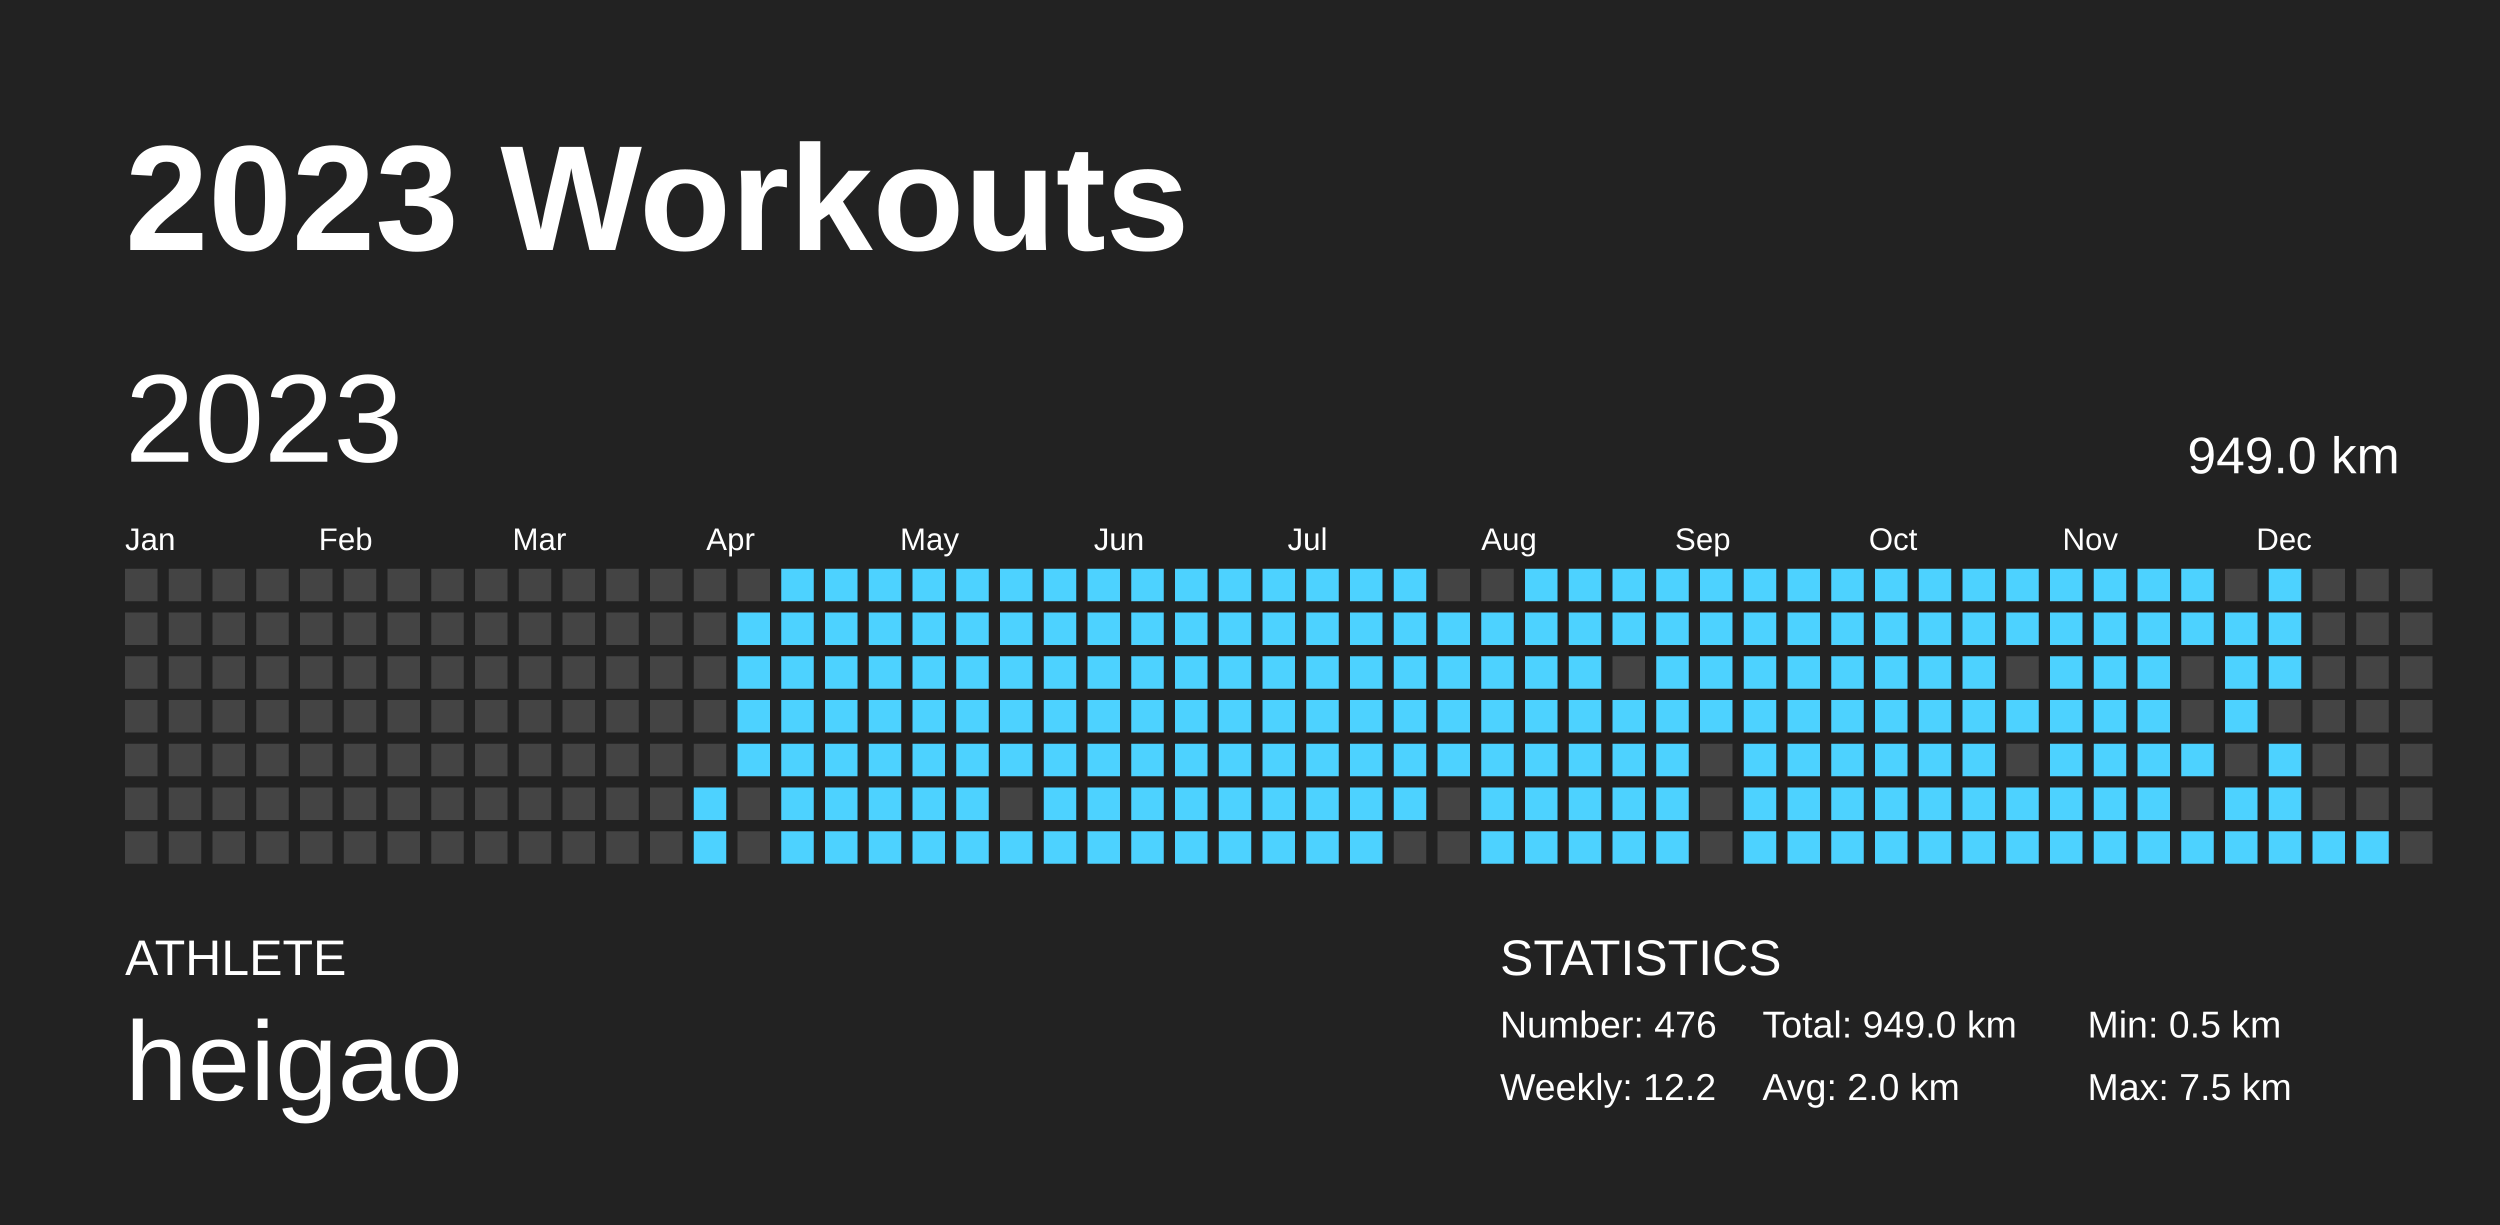
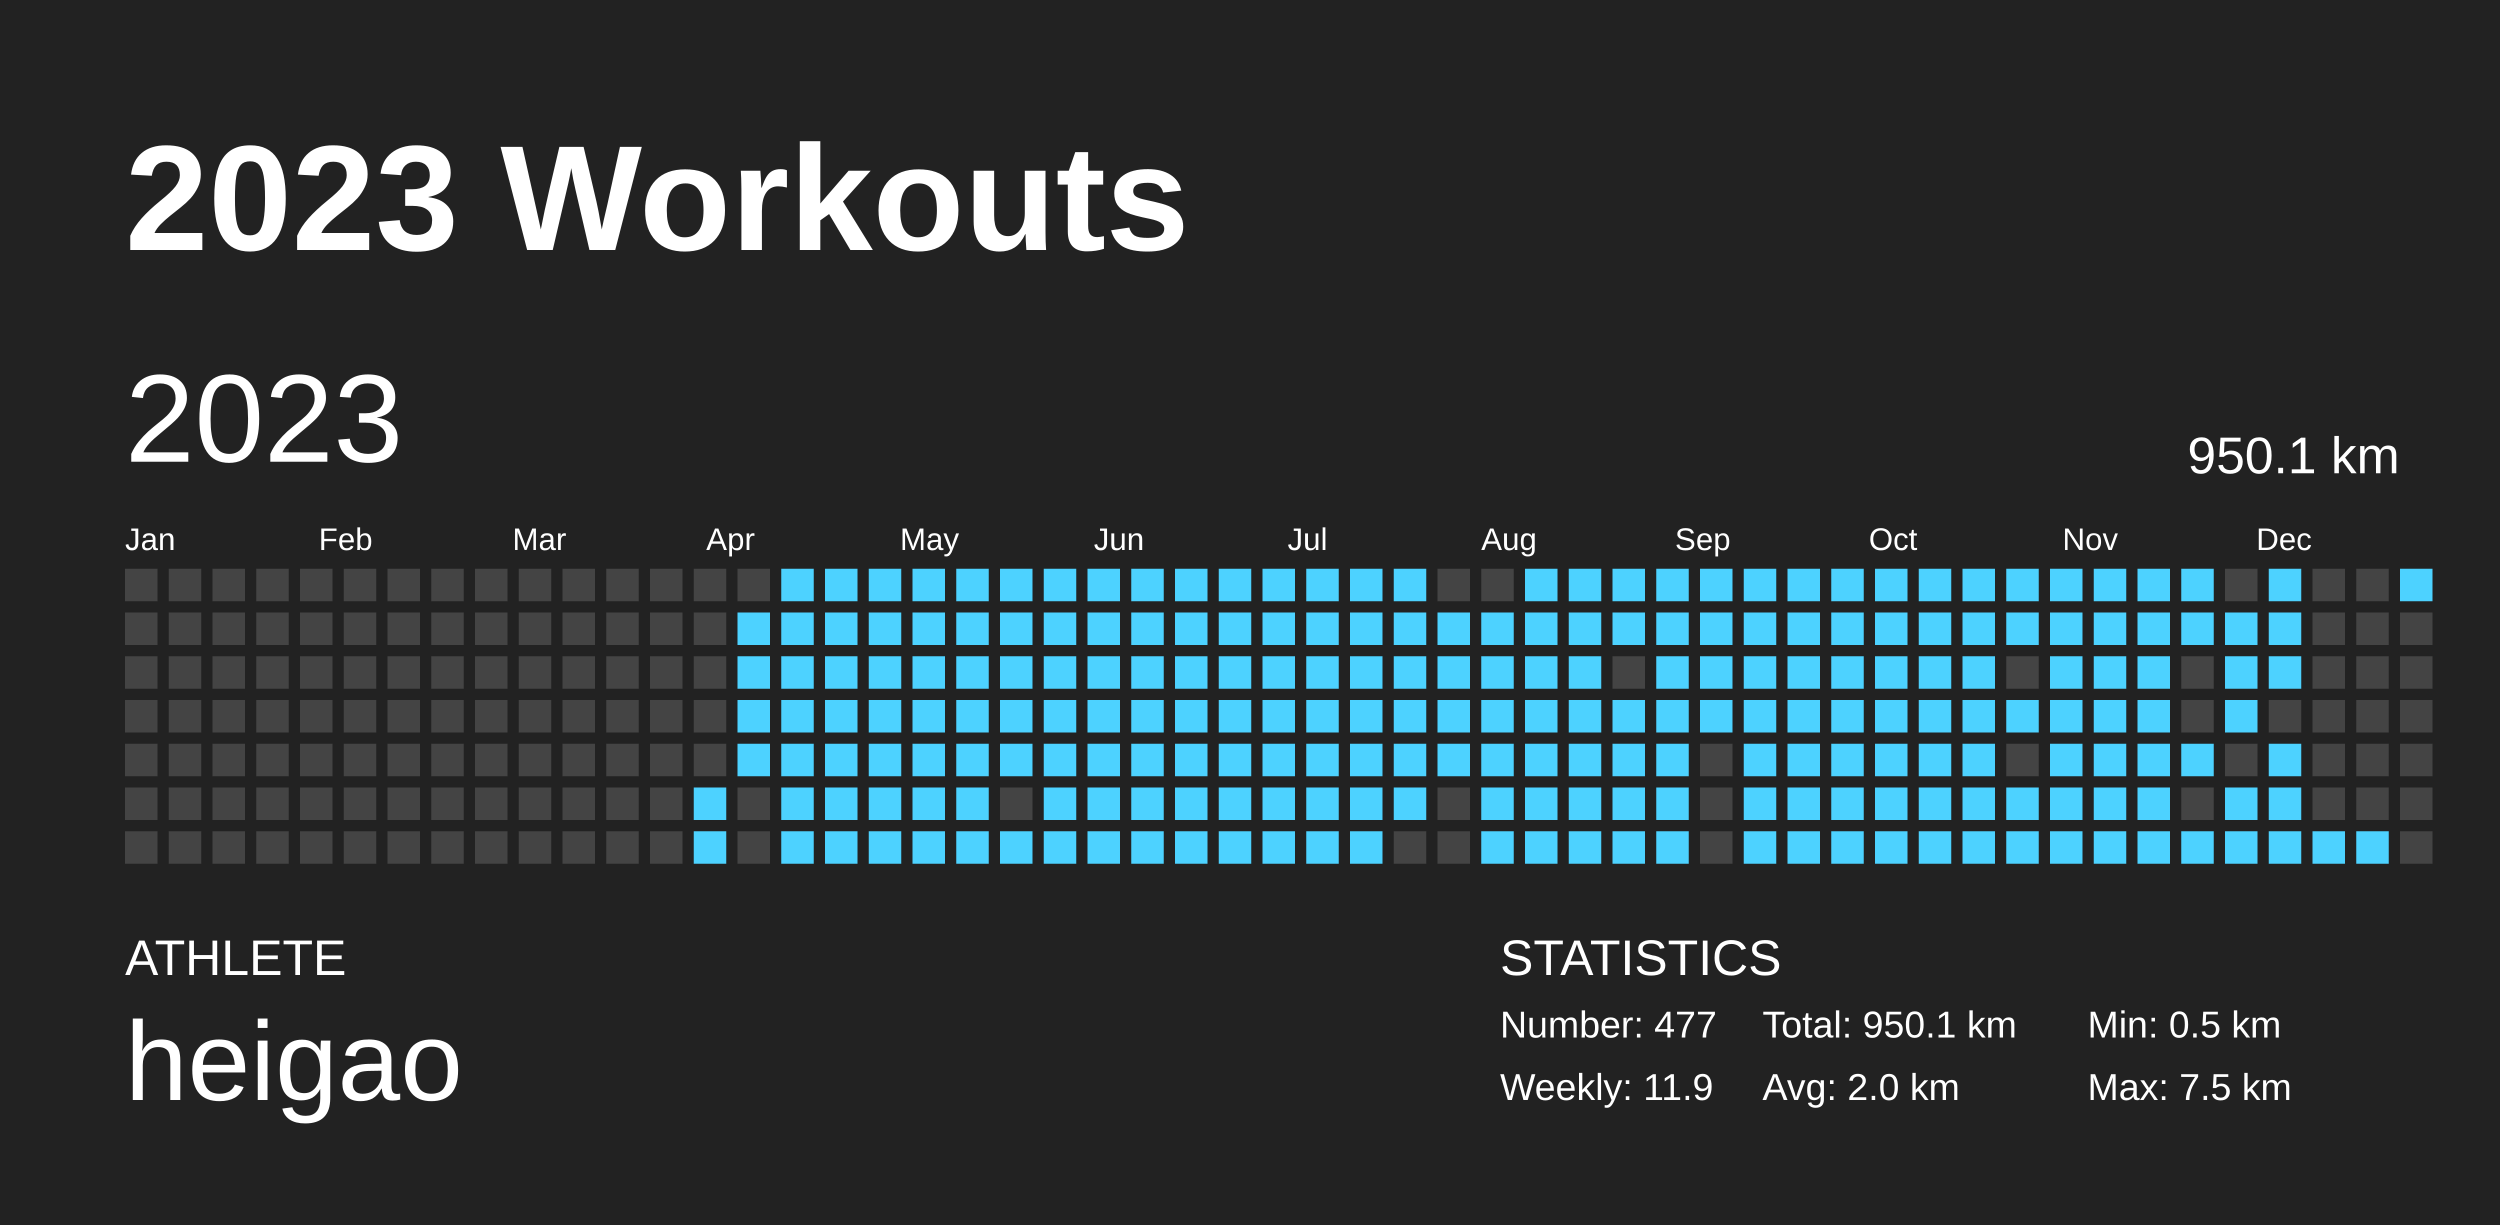
<svg xmlns="http://www.w3.org/2000/svg" baseProfile="full" height="98mm" version="1.1" viewBox="0,0,200,98" width="200mm">
  <defs />
  <rect fill="#222222" height="98" width="200" x="0" y="0" />
  <text fill="#FFFFFF" style="font-size:12px; font-family:Arial; font-weight:bold;" x="10" y="20">2023 Workouts</text>
  <text fill="#FFFFFF" style="font-size:4px; font-family:Arial" x="10" y="78">ATHLETE</text>
  <text fill="#FFFFFF" style="font-size:9px; font-family:Arial" x="10" y="88">heigao</text>
  <text fill="#FFFFFF" style="font-size:4px; font-family:Arial" x="120" y="78">STATISTICS</text>
-   <text fill="#FFFFFF" style="font-size:3px; font-family:Arial" x="120" y="83">Number: 476</text>
-   <text fill="#FFFFFF" style="font-size:3px; font-family:Arial" x="120" y="88">Weekly: 12.2</text>
-   <text fill="#FFFFFF" style="font-size:3px; font-family:Arial" x="141" y="83">Total: 949.0 km</text>
+   <text fill="#FFFFFF" style="font-size:3px; font-family:Arial" x="120" y="83">Number: 477</text>
+   <text fill="#FFFFFF" style="font-size:3px; font-family:Arial" x="120" y="88">Weekly: 11.9</text>
+   <text fill="#FFFFFF" style="font-size:3px; font-family:Arial" x="141" y="83">Total: 950.1 km</text>
  <text fill="#FFFFFF" style="font-size:3px; font-family:Arial" x="141" y="88">Avg: 2.0 km</text>
  <text fill="#FFFFFF" style="font-size:3px; font-family:Arial" x="167" y="83">Min: 0.5 km</text>
  <text fill="#FFFFFF" style="font-size:3px; font-family:Arial" x="167" y="88">Max: 7.5 km</text>
  <text dominant-baseline="hanging" fill="#FFFFFF" style="font-size:10.0px; font-family:Arial;" x="10" y="30">2023</text>
-   <text dominant-baseline="hanging" fill="#FFFFFF" style="font-size:4.125px; font-family:Arial;" x="175" y="35">949.0 km</text>
+   <text dominant-baseline="hanging" fill="#FFFFFF" style="font-size:4.125px; font-family:Arial;" x="175" y="35">950.1 km</text>
  <text fill="#FFFFFF" style="font-size:2.5px; font-family:Arial" x="10.0" y="44">Jan</text>
  <text fill="#FFFFFF" style="font-size:2.5px; font-family:Arial" x="25.5" y="44">Feb</text>
  <text fill="#FFFFFF" style="font-size:2.5px; font-family:Arial" x="41.0" y="44">Mar</text>
  <text fill="#FFFFFF" style="font-size:2.5px; font-family:Arial" x="56.5" y="44">Apr</text>
  <text fill="#FFFFFF" style="font-size:2.5px; font-family:Arial" x="72.0" y="44">May</text>
  <text fill="#FFFFFF" style="font-size:2.5px; font-family:Arial" x="87.5" y="44">Jun</text>
  <text fill="#FFFFFF" style="font-size:2.5px; font-family:Arial" x="103.0" y="44">Jul</text>
  <text fill="#FFFFFF" style="font-size:2.5px; font-family:Arial" x="118.5" y="44">Aug</text>
  <text fill="#FFFFFF" style="font-size:2.5px; font-family:Arial" x="134.0" y="44">Sep</text>
  <text fill="#FFFFFF" style="font-size:2.5px; font-family:Arial" x="149.5" y="44">Oct</text>
  <text fill="#FFFFFF" style="font-size:2.5px; font-family:Arial" x="165.0" y="44">Nov</text>
  <text fill="#FFFFFF" style="font-size:2.5px; font-family:Arial" x="180.5" y="44">Dec</text>
  <rect fill="#444444" height="2.6" width="2.6" x="10.0" y="45.5" />
  <rect fill="#444444" height="2.6" width="2.6" x="10.0" y="49.0" />
  <rect fill="#444444" height="2.6" width="2.6" x="10.0" y="52.5" />
  <rect fill="#444444" height="2.6" width="2.6" x="10.0" y="56.0" />
  <rect fill="#444444" height="2.6" width="2.6" x="10.0" y="59.5" />
  <rect fill="#444444" height="2.6" width="2.6" x="10.0" y="63.0" />
  <rect fill="#444444" height="2.6" width="2.6" x="10.0" y="66.5" />
  <rect fill="#444444" height="2.6" width="2.6" x="13.5" y="45.5" />
  <rect fill="#444444" height="2.6" width="2.6" x="13.5" y="49.0" />
  <rect fill="#444444" height="2.6" width="2.6" x="13.5" y="52.5" />
  <rect fill="#444444" height="2.6" width="2.6" x="13.5" y="56.0" />
  <rect fill="#444444" height="2.6" width="2.6" x="13.5" y="59.5" />
  <rect fill="#444444" height="2.6" width="2.6" x="13.5" y="63.0" />
  <rect fill="#444444" height="2.6" width="2.6" x="13.5" y="66.5" />
  <rect fill="#444444" height="2.6" width="2.6" x="17.0" y="45.5" />
  <rect fill="#444444" height="2.6" width="2.6" x="17.0" y="49.0" />
  <rect fill="#444444" height="2.6" width="2.6" x="17.0" y="52.5" />
  <rect fill="#444444" height="2.6" width="2.6" x="17.0" y="56.0" />
  <rect fill="#444444" height="2.6" width="2.6" x="17.0" y="59.5" />
  <rect fill="#444444" height="2.6" width="2.6" x="17.0" y="63.0" />
  <rect fill="#444444" height="2.6" width="2.6" x="17.0" y="66.5" />
  <rect fill="#444444" height="2.6" width="2.6" x="20.5" y="45.5" />
  <rect fill="#444444" height="2.6" width="2.6" x="20.5" y="49.0" />
  <rect fill="#444444" height="2.6" width="2.6" x="20.5" y="52.5" />
  <rect fill="#444444" height="2.6" width="2.6" x="20.5" y="56.0" />
  <rect fill="#444444" height="2.6" width="2.6" x="20.5" y="59.5" />
  <rect fill="#444444" height="2.6" width="2.6" x="20.5" y="63.0" />
  <rect fill="#444444" height="2.6" width="2.6" x="20.5" y="66.5" />
  <rect fill="#444444" height="2.6" width="2.6" x="24.0" y="45.5" />
  <rect fill="#444444" height="2.6" width="2.6" x="24.0" y="49.0" />
  <rect fill="#444444" height="2.6" width="2.6" x="24.0" y="52.5" />
  <rect fill="#444444" height="2.6" width="2.6" x="24.0" y="56.0" />
  <rect fill="#444444" height="2.6" width="2.6" x="24.0" y="59.5" />
  <rect fill="#444444" height="2.6" width="2.6" x="24.0" y="63.0" />
  <rect fill="#444444" height="2.6" width="2.6" x="24.0" y="66.5" />
  <rect fill="#444444" height="2.6" width="2.6" x="27.5" y="45.5" />
  <rect fill="#444444" height="2.6" width="2.6" x="27.5" y="49.0" />
  <rect fill="#444444" height="2.6" width="2.6" x="27.5" y="52.5" />
  <rect fill="#444444" height="2.6" width="2.6" x="27.5" y="56.0" />
  <rect fill="#444444" height="2.6" width="2.6" x="27.5" y="59.5" />
  <rect fill="#444444" height="2.6" width="2.6" x="27.5" y="63.0" />
  <rect fill="#444444" height="2.6" width="2.6" x="27.5" y="66.5" />
  <rect fill="#444444" height="2.6" width="2.6" x="31.0" y="45.5" />
  <rect fill="#444444" height="2.6" width="2.6" x="31.0" y="49.0" />
  <rect fill="#444444" height="2.6" width="2.6" x="31.0" y="52.5" />
  <rect fill="#444444" height="2.6" width="2.6" x="31.0" y="56.0" />
  <rect fill="#444444" height="2.6" width="2.6" x="31.0" y="59.5" />
  <rect fill="#444444" height="2.6" width="2.6" x="31.0" y="63.0" />
  <rect fill="#444444" height="2.6" width="2.6" x="31.0" y="66.5" />
  <rect fill="#444444" height="2.6" width="2.6" x="34.5" y="45.5" />
  <rect fill="#444444" height="2.6" width="2.6" x="34.5" y="49.0" />
  <rect fill="#444444" height="2.6" width="2.6" x="34.5" y="52.5" />
  <rect fill="#444444" height="2.6" width="2.6" x="34.5" y="56.0" />
  <rect fill="#444444" height="2.6" width="2.6" x="34.5" y="59.5" />
  <rect fill="#444444" height="2.6" width="2.6" x="34.5" y="63.0" />
  <rect fill="#444444" height="2.6" width="2.6" x="34.5" y="66.5" />
  <rect fill="#444444" height="2.6" width="2.6" x="38.0" y="45.5" />
  <rect fill="#444444" height="2.6" width="2.6" x="38.0" y="49.0" />
  <rect fill="#444444" height="2.6" width="2.6" x="38.0" y="52.5" />
  <rect fill="#444444" height="2.6" width="2.6" x="38.0" y="56.0" />
  <rect fill="#444444" height="2.6" width="2.6" x="38.0" y="59.5" />
  <rect fill="#444444" height="2.6" width="2.6" x="38.0" y="63.0" />
  <rect fill="#444444" height="2.6" width="2.6" x="38.0" y="66.5" />
  <rect fill="#444444" height="2.6" width="2.6" x="41.5" y="45.5" />
  <rect fill="#444444" height="2.6" width="2.6" x="41.5" y="49.0" />
  <rect fill="#444444" height="2.6" width="2.6" x="41.5" y="52.5" />
  <rect fill="#444444" height="2.6" width="2.6" x="41.5" y="56.0" />
  <rect fill="#444444" height="2.6" width="2.6" x="41.5" y="59.5" />
  <rect fill="#444444" height="2.6" width="2.6" x="41.5" y="63.0" />
  <rect fill="#444444" height="2.6" width="2.6" x="41.5" y="66.5" />
  <rect fill="#444444" height="2.6" width="2.6" x="45.0" y="45.5" />
  <rect fill="#444444" height="2.6" width="2.6" x="45.0" y="49.0" />
  <rect fill="#444444" height="2.6" width="2.6" x="45.0" y="52.5" />
  <rect fill="#444444" height="2.6" width="2.6" x="45.0" y="56.0" />
  <rect fill="#444444" height="2.6" width="2.6" x="45.0" y="59.5" />
  <rect fill="#444444" height="2.6" width="2.6" x="45.0" y="63.0" />
  <rect fill="#444444" height="2.6" width="2.6" x="45.0" y="66.5" />
  <rect fill="#444444" height="2.6" width="2.6" x="48.5" y="45.5" />
  <rect fill="#444444" height="2.6" width="2.6" x="48.5" y="49.0" />
  <rect fill="#444444" height="2.6" width="2.6" x="48.5" y="52.5" />
  <rect fill="#444444" height="2.6" width="2.6" x="48.5" y="56.0" />
  <rect fill="#444444" height="2.6" width="2.6" x="48.5" y="59.5" />
  <rect fill="#444444" height="2.6" width="2.6" x="48.5" y="63.0" />
  <rect fill="#444444" height="2.6" width="2.6" x="48.5" y="66.5" />
  <rect fill="#444444" height="2.6" width="2.6" x="52.0" y="45.5" />
  <rect fill="#444444" height="2.6" width="2.6" x="52.0" y="49.0" />
  <rect fill="#444444" height="2.6" width="2.6" x="52.0" y="52.5" />
  <rect fill="#444444" height="2.6" width="2.6" x="52.0" y="56.0" />
  <rect fill="#444444" height="2.6" width="2.6" x="52.0" y="59.5" />
  <rect fill="#444444" height="2.6" width="2.6" x="52.0" y="63.0" />
  <rect fill="#444444" height="2.6" width="2.6" x="52.0" y="66.5" />
  <rect fill="#444444" height="2.6" width="2.6" x="55.5" y="45.5" />
  <rect fill="#444444" height="2.6" width="2.6" x="55.5" y="49.0" />
  <rect fill="#444444" height="2.6" width="2.6" x="55.5" y="52.5" />
  <rect fill="#444444" height="2.6" width="2.6" x="55.5" y="56.0" />
  <rect fill="#444444" height="2.6" width="2.6" x="55.5" y="59.5" />
  <rect fill="#4dd2ff" height="2.6" width="2.6" x="55.5" y="63.0" />
  <rect fill="#4dd2ff" height="2.6" width="2.6" x="55.5" y="66.5" />
  <rect fill="#444444" height="2.6" width="2.6" x="59.0" y="45.5" />
  <rect fill="#4dd2ff" height="2.6" width="2.6" x="59.0" y="49.0" />
  <rect fill="#4dd2ff" height="2.6" width="2.6" x="59.0" y="52.5" />
  <rect fill="#4dd2ff" height="2.6" width="2.6" x="59.0" y="56.0" />
  <rect fill="#4dd2ff" height="2.6" width="2.6" x="59.0" y="59.5" />
  <rect fill="#444444" height="2.6" width="2.6" x="59.0" y="63.0" />
  <rect fill="#444444" height="2.6" width="2.6" x="59.0" y="66.5" />
  <rect fill="#4dd2ff" height="2.6" width="2.6" x="62.5" y="45.5" />
  <rect fill="#4dd2ff" height="2.6" width="2.6" x="62.5" y="49.0" />
  <rect fill="#4dd2ff" height="2.6" width="2.6" x="62.5" y="52.5" />
  <rect fill="#4dd2ff" height="2.6" width="2.6" x="62.5" y="56.0" />
  <rect fill="#4dd2ff" height="2.6" width="2.6" x="62.5" y="59.5" />
  <rect fill="#4dd2ff" height="2.6" width="2.6" x="62.5" y="63.0" />
  <rect fill="#4dd2ff" height="2.6" width="2.6" x="62.5" y="66.5" />
  <rect fill="#4dd2ff" height="2.6" width="2.6" x="66.0" y="45.5" />
  <rect fill="#4dd2ff" height="2.6" width="2.6" x="66.0" y="49.0" />
  <rect fill="#4dd2ff" height="2.6" width="2.6" x="66.0" y="52.5" />
  <rect fill="#4dd2ff" height="2.6" width="2.6" x="66.0" y="56.0" />
  <rect fill="#4dd2ff" height="2.6" width="2.6" x="66.0" y="59.5" />
  <rect fill="#4dd2ff" height="2.6" width="2.6" x="66.0" y="63.0" />
  <rect fill="#4dd2ff" height="2.6" width="2.6" x="66.0" y="66.5" />
  <rect fill="#4dd2ff" height="2.6" width="2.6" x="69.5" y="45.5" />
  <rect fill="#4dd2ff" height="2.6" width="2.6" x="69.5" y="49.0" />
  <rect fill="#4dd2ff" height="2.6" width="2.6" x="69.5" y="52.5" />
  <rect fill="#4dd2ff" height="2.6" width="2.6" x="69.5" y="56.0" />
  <rect fill="#4dd2ff" height="2.6" width="2.6" x="69.5" y="59.5" />
  <rect fill="#4dd2ff" height="2.6" width="2.6" x="69.5" y="63.0" />
  <rect fill="#4dd2ff" height="2.6" width="2.6" x="69.5" y="66.5" />
  <rect fill="#4dd2ff" height="2.6" width="2.6" x="73.0" y="45.5" />
  <rect fill="#4dd2ff" height="2.6" width="2.6" x="73.0" y="49.0" />
  <rect fill="#4dd2ff" height="2.6" width="2.6" x="73.0" y="52.5" />
  <rect fill="#4dd2ff" height="2.6" width="2.6" x="73.0" y="56.0" />
  <rect fill="#4dd2ff" height="2.6" width="2.6" x="73.0" y="59.5" />
  <rect fill="#4dd2ff" height="2.6" width="2.6" x="73.0" y="63.0" />
  <rect fill="#4dd2ff" height="2.6" width="2.6" x="73.0" y="66.5" />
  <rect fill="#4dd2ff" height="2.6" width="2.6" x="76.5" y="45.5" />
  <rect fill="#4dd2ff" height="2.6" width="2.6" x="76.5" y="49.0" />
  <rect fill="#4dd2ff" height="2.6" width="2.6" x="76.5" y="52.5" />
  <rect fill="#4dd2ff" height="2.6" width="2.6" x="76.5" y="56.0" />
  <rect fill="#4dd2ff" height="2.6" width="2.6" x="76.5" y="59.5" />
  <rect fill="#4dd2ff" height="2.6" width="2.6" x="76.5" y="63.0" />
  <rect fill="#4dd2ff" height="2.6" width="2.6" x="76.5" y="66.5" />
  <rect fill="#4dd2ff" height="2.6" width="2.6" x="80.0" y="45.5" />
  <rect fill="#4dd2ff" height="2.6" width="2.6" x="80.0" y="49.0" />
  <rect fill="#4dd2ff" height="2.6" width="2.6" x="80.0" y="52.5" />
  <rect fill="#4dd2ff" height="2.6" width="2.6" x="80.0" y="56.0" />
  <rect fill="#4dd2ff" height="2.6" width="2.6" x="80.0" y="59.5" />
  <rect fill="#444444" height="2.6" width="2.6" x="80.0" y="63.0" />
  <rect fill="#4dd2ff" height="2.6" width="2.6" x="80.0" y="66.5" />
  <rect fill="#4dd2ff" height="2.6" width="2.6" x="83.5" y="45.5" />
  <rect fill="#4dd2ff" height="2.6" width="2.6" x="83.5" y="49.0" />
  <rect fill="#4dd2ff" height="2.6" width="2.6" x="83.5" y="52.5" />
  <rect fill="#4dd2ff" height="2.6" width="2.6" x="83.5" y="56.0" />
  <rect fill="#4dd2ff" height="2.6" width="2.6" x="83.5" y="59.5" />
  <rect fill="#4dd2ff" height="2.6" width="2.6" x="83.5" y="63.0" />
  <rect fill="#4dd2ff" height="2.6" width="2.6" x="83.5" y="66.5" />
  <rect fill="#4dd2ff" height="2.6" width="2.6" x="87.0" y="45.5" />
  <rect fill="#4dd2ff" height="2.6" width="2.6" x="87.0" y="49.0" />
  <rect fill="#4dd2ff" height="2.6" width="2.6" x="87.0" y="52.5" />
  <rect fill="#4dd2ff" height="2.6" width="2.6" x="87.0" y="56.0" />
  <rect fill="#4dd2ff" height="2.6" width="2.6" x="87.0" y="59.5" />
  <rect fill="#4dd2ff" height="2.6" width="2.6" x="87.0" y="63.0" />
  <rect fill="#4dd2ff" height="2.6" width="2.6" x="87.0" y="66.5" />
  <rect fill="#4dd2ff" height="2.6" width="2.6" x="90.5" y="45.5" />
  <rect fill="#4dd2ff" height="2.6" width="2.6" x="90.5" y="49.0" />
  <rect fill="#4dd2ff" height="2.6" width="2.6" x="90.5" y="52.5" />
  <rect fill="#4dd2ff" height="2.6" width="2.6" x="90.5" y="56.0" />
  <rect fill="#4dd2ff" height="2.6" width="2.6" x="90.5" y="59.5" />
  <rect fill="#4dd2ff" height="2.6" width="2.6" x="90.5" y="63.0" />
  <rect fill="#4dd2ff" height="2.6" width="2.6" x="90.5" y="66.5" />
  <rect fill="#4dd2ff" height="2.6" width="2.6" x="94.0" y="45.5" />
  <rect fill="#4dd2ff" height="2.6" width="2.6" x="94.0" y="49.0" />
  <rect fill="#4dd2ff" height="2.6" width="2.6" x="94.0" y="52.5" />
  <rect fill="#4dd2ff" height="2.6" width="2.6" x="94.0" y="56.0" />
  <rect fill="#4dd2ff" height="2.6" width="2.6" x="94.0" y="59.5" />
  <rect fill="#4dd2ff" height="2.6" width="2.6" x="94.0" y="63.0" />
  <rect fill="#4dd2ff" height="2.6" width="2.6" x="94.0" y="66.5" />
  <rect fill="#4dd2ff" height="2.6" width="2.6" x="97.5" y="45.5" />
  <rect fill="#4dd2ff" height="2.6" width="2.6" x="97.5" y="49.0" />
  <rect fill="#4dd2ff" height="2.6" width="2.6" x="97.5" y="52.5" />
  <rect fill="#4dd2ff" height="2.6" width="2.6" x="97.5" y="56.0" />
  <rect fill="#4dd2ff" height="2.6" width="2.6" x="97.5" y="59.5" />
  <rect fill="#4dd2ff" height="2.6" width="2.6" x="97.5" y="63.0" />
  <rect fill="#4dd2ff" height="2.6" width="2.6" x="97.5" y="66.5" />
  <rect fill="#4dd2ff" height="2.6" width="2.6" x="101.0" y="45.5" />
  <rect fill="#4dd2ff" height="2.6" width="2.6" x="101.0" y="49.0" />
  <rect fill="#4dd2ff" height="2.6" width="2.6" x="101.0" y="52.5" />
  <rect fill="#4dd2ff" height="2.6" width="2.6" x="101.0" y="56.0" />
  <rect fill="#4dd2ff" height="2.6" width="2.6" x="101.0" y="59.5" />
  <rect fill="#4dd2ff" height="2.6" width="2.6" x="101.0" y="63.0" />
  <rect fill="#4dd2ff" height="2.6" width="2.6" x="101.0" y="66.5" />
  <rect fill="#4dd2ff" height="2.6" width="2.6" x="104.5" y="45.5" />
  <rect fill="#4dd2ff" height="2.6" width="2.6" x="104.5" y="49.0" />
  <rect fill="#4dd2ff" height="2.6" width="2.6" x="104.5" y="52.5" />
  <rect fill="#4dd2ff" height="2.6" width="2.6" x="104.5" y="56.0" />
  <rect fill="#4dd2ff" height="2.6" width="2.6" x="104.5" y="59.5" />
  <rect fill="#4dd2ff" height="2.6" width="2.6" x="104.5" y="63.0" />
  <rect fill="#4dd2ff" height="2.6" width="2.6" x="104.5" y="66.5" />
  <rect fill="#4dd2ff" height="2.6" width="2.6" x="108.0" y="45.5" />
  <rect fill="#4dd2ff" height="2.6" width="2.6" x="108.0" y="49.0" />
  <rect fill="#4dd2ff" height="2.6" width="2.6" x="108.0" y="52.5" />
  <rect fill="#4dd2ff" height="2.6" width="2.6" x="108.0" y="56.0" />
  <rect fill="#4dd2ff" height="2.6" width="2.6" x="108.0" y="59.5" />
  <rect fill="#4dd2ff" height="2.6" width="2.6" x="108.0" y="63.0" />
  <rect fill="#4dd2ff" height="2.6" width="2.6" x="108.0" y="66.5" />
  <rect fill="#4dd2ff" height="2.6" width="2.6" x="111.5" y="45.5" />
  <rect fill="#4dd2ff" height="2.6" width="2.6" x="111.5" y="49.0" />
  <rect fill="#4dd2ff" height="2.6" width="2.6" x="111.5" y="52.5" />
  <rect fill="#4dd2ff" height="2.6" width="2.6" x="111.5" y="56.0" />
  <rect fill="#4dd2ff" height="2.6" width="2.6" x="111.5" y="59.5" />
  <rect fill="#4dd2ff" height="2.6" width="2.6" x="111.5" y="63.0" />
  <rect fill="#444444" height="2.6" width="2.6" x="111.5" y="66.5" />
  <rect fill="#444444" height="2.6" width="2.6" x="115.0" y="45.5" />
  <rect fill="#4dd2ff" height="2.6" width="2.6" x="115.0" y="49.0" />
  <rect fill="#4dd2ff" height="2.6" width="2.6" x="115.0" y="52.5" />
  <rect fill="#4dd2ff" height="2.6" width="2.6" x="115.0" y="56.0" />
  <rect fill="#4dd2ff" height="2.6" width="2.6" x="115.0" y="59.5" />
  <rect fill="#444444" height="2.6" width="2.6" x="115.0" y="63.0" />
  <rect fill="#444444" height="2.6" width="2.6" x="115.0" y="66.5" />
  <rect fill="#444444" height="2.6" width="2.6" x="118.5" y="45.5" />
  <rect fill="#4dd2ff" height="2.6" width="2.6" x="118.5" y="49.0" />
  <rect fill="#4dd2ff" height="2.6" width="2.6" x="118.5" y="52.5" />
  <rect fill="#4dd2ff" height="2.6" width="2.6" x="118.5" y="56.0" />
  <rect fill="#4dd2ff" height="2.6" width="2.6" x="118.5" y="59.5" />
  <rect fill="#4dd2ff" height="2.6" width="2.6" x="118.5" y="63.0" />
  <rect fill="#4dd2ff" height="2.6" width="2.6" x="118.5" y="66.5" />
  <rect fill="#4dd2ff" height="2.6" width="2.6" x="122.0" y="45.5" />
  <rect fill="#4dd2ff" height="2.6" width="2.6" x="122.0" y="49.0" />
  <rect fill="#4dd2ff" height="2.6" width="2.6" x="122.0" y="52.5" />
  <rect fill="#4dd2ff" height="2.6" width="2.6" x="122.0" y="56.0" />
  <rect fill="#4dd2ff" height="2.6" width="2.6" x="122.0" y="59.5" />
  <rect fill="#4dd2ff" height="2.6" width="2.6" x="122.0" y="63.0" />
  <rect fill="#4dd2ff" height="2.6" width="2.6" x="122.0" y="66.5" />
  <rect fill="#4dd2ff" height="2.6" width="2.6" x="125.5" y="45.5" />
  <rect fill="#4dd2ff" height="2.6" width="2.6" x="125.5" y="49.0" />
  <rect fill="#4dd2ff" height="2.6" width="2.6" x="125.5" y="52.5" />
  <rect fill="#4dd2ff" height="2.6" width="2.6" x="125.5" y="56.0" />
  <rect fill="#4dd2ff" height="2.6" width="2.6" x="125.5" y="59.5" />
  <rect fill="#4dd2ff" height="2.6" width="2.6" x="125.5" y="63.0" />
  <rect fill="#4dd2ff" height="2.6" width="2.6" x="125.5" y="66.5" />
  <rect fill="#4dd2ff" height="2.6" width="2.6" x="129.0" y="45.5" />
  <rect fill="#4dd2ff" height="2.6" width="2.6" x="129.0" y="49.0" />
  <rect fill="#444444" height="2.6" width="2.6" x="129.0" y="52.5" />
  <rect fill="#4dd2ff" height="2.6" width="2.6" x="129.0" y="56.0" />
  <rect fill="#4dd2ff" height="2.6" width="2.6" x="129.0" y="59.5" />
  <rect fill="#4dd2ff" height="2.6" width="2.6" x="129.0" y="63.0" />
  <rect fill="#4dd2ff" height="2.6" width="2.6" x="129.0" y="66.5" />
  <rect fill="#4dd2ff" height="2.6" width="2.6" x="132.5" y="45.5" />
  <rect fill="#4dd2ff" height="2.6" width="2.6" x="132.5" y="49.0" />
  <rect fill="#4dd2ff" height="2.6" width="2.6" x="132.5" y="52.5" />
  <rect fill="#4dd2ff" height="2.6" width="2.6" x="132.5" y="56.0" />
  <rect fill="#4dd2ff" height="2.6" width="2.6" x="132.5" y="59.5" />
  <rect fill="#4dd2ff" height="2.6" width="2.6" x="132.5" y="63.0" />
  <rect fill="#4dd2ff" height="2.6" width="2.6" x="132.5" y="66.5" />
  <rect fill="#4dd2ff" height="2.6" width="2.6" x="136.0" y="45.5" />
  <rect fill="#4dd2ff" height="2.6" width="2.6" x="136.0" y="49.0" />
  <rect fill="#4dd2ff" height="2.6" width="2.6" x="136.0" y="52.5" />
  <rect fill="#4dd2ff" height="2.6" width="2.6" x="136.0" y="56.0" />
  <rect fill="#444444" height="2.6" width="2.6" x="136.0" y="59.5" />
  <rect fill="#444444" height="2.6" width="2.6" x="136.0" y="63.0" />
  <rect fill="#444444" height="2.6" width="2.6" x="136.0" y="66.5" />
  <rect fill="#4dd2ff" height="2.6" width="2.6" x="139.5" y="45.5" />
  <rect fill="#4dd2ff" height="2.6" width="2.6" x="139.5" y="49.0" />
  <rect fill="#4dd2ff" height="2.6" width="2.6" x="139.5" y="52.5" />
  <rect fill="#4dd2ff" height="2.6" width="2.6" x="139.5" y="56.0" />
  <rect fill="#4dd2ff" height="2.6" width="2.6" x="139.5" y="59.5" />
  <rect fill="#4dd2ff" height="2.6" width="2.6" x="139.5" y="63.0" />
  <rect fill="#4dd2ff" height="2.6" width="2.6" x="139.5" y="66.5" />
  <rect fill="#4dd2ff" height="2.6" width="2.6" x="143.0" y="45.5" />
  <rect fill="#4dd2ff" height="2.6" width="2.6" x="143.0" y="49.0" />
  <rect fill="#4dd2ff" height="2.6" width="2.6" x="143.0" y="52.5" />
  <rect fill="#4dd2ff" height="2.6" width="2.6" x="143.0" y="56.0" />
  <rect fill="#4dd2ff" height="2.6" width="2.6" x="143.0" y="59.5" />
  <rect fill="#4dd2ff" height="2.6" width="2.6" x="143.0" y="63.0" />
  <rect fill="#4dd2ff" height="2.6" width="2.6" x="143.0" y="66.5" />
  <rect fill="#4dd2ff" height="2.6" width="2.6" x="146.5" y="45.5" />
  <rect fill="#4dd2ff" height="2.6" width="2.6" x="146.5" y="49.0" />
  <rect fill="#4dd2ff" height="2.6" width="2.6" x="146.5" y="52.5" />
  <rect fill="#4dd2ff" height="2.6" width="2.6" x="146.5" y="56.0" />
  <rect fill="#4dd2ff" height="2.6" width="2.6" x="146.5" y="59.5" />
  <rect fill="#4dd2ff" height="2.6" width="2.6" x="146.5" y="63.0" />
  <rect fill="#4dd2ff" height="2.6" width="2.6" x="146.5" y="66.5" />
  <rect fill="#4dd2ff" height="2.6" width="2.6" x="150.0" y="45.5" />
  <rect fill="#4dd2ff" height="2.6" width="2.6" x="150.0" y="49.0" />
  <rect fill="#4dd2ff" height="2.6" width="2.6" x="150.0" y="52.5" />
  <rect fill="#4dd2ff" height="2.6" width="2.6" x="150.0" y="56.0" />
  <rect fill="#4dd2ff" height="2.6" width="2.6" x="150.0" y="59.5" />
  <rect fill="#4dd2ff" height="2.6" width="2.6" x="150.0" y="63.0" />
  <rect fill="#4dd2ff" height="2.6" width="2.6" x="150.0" y="66.5" />
  <rect fill="#4dd2ff" height="2.6" width="2.6" x="153.5" y="45.5" />
  <rect fill="#4dd2ff" height="2.6" width="2.6" x="153.5" y="49.0" />
  <rect fill="#4dd2ff" height="2.6" width="2.6" x="153.5" y="52.5" />
  <rect fill="#4dd2ff" height="2.6" width="2.6" x="153.5" y="56.0" />
  <rect fill="#4dd2ff" height="2.6" width="2.6" x="153.5" y="59.5" />
  <rect fill="#4dd2ff" height="2.6" width="2.6" x="153.5" y="63.0" />
  <rect fill="#4dd2ff" height="2.6" width="2.6" x="153.5" y="66.5" />
  <rect fill="#4dd2ff" height="2.6" width="2.6" x="157.0" y="45.5" />
  <rect fill="#4dd2ff" height="2.6" width="2.6" x="157.0" y="49.0" />
  <rect fill="#4dd2ff" height="2.6" width="2.6" x="157.0" y="52.5" />
  <rect fill="#4dd2ff" height="2.6" width="2.6" x="157.0" y="56.0" />
  <rect fill="#4dd2ff" height="2.6" width="2.6" x="157.0" y="59.5" />
  <rect fill="#4dd2ff" height="2.6" width="2.6" x="157.0" y="63.0" />
  <rect fill="#4dd2ff" height="2.6" width="2.6" x="157.0" y="66.5" />
  <rect fill="#4dd2ff" height="2.6" width="2.6" x="160.5" y="45.5" />
  <rect fill="#4dd2ff" height="2.6" width="2.6" x="160.5" y="49.0" />
  <rect fill="#444444" height="2.6" width="2.6" x="160.5" y="52.5" />
  <rect fill="#4dd2ff" height="2.6" width="2.6" x="160.5" y="56.0" />
  <rect fill="#444444" height="2.6" width="2.6" x="160.5" y="59.5" />
  <rect fill="#4dd2ff" height="2.6" width="2.6" x="160.5" y="63.0" />
  <rect fill="#4dd2ff" height="2.6" width="2.6" x="160.5" y="66.5" />
  <rect fill="#4dd2ff" height="2.6" width="2.6" x="164.0" y="45.5" />
  <rect fill="#4dd2ff" height="2.6" width="2.6" x="164.0" y="49.0" />
  <rect fill="#4dd2ff" height="2.6" width="2.6" x="164.0" y="52.5" />
  <rect fill="#4dd2ff" height="2.6" width="2.6" x="164.0" y="56.0" />
  <rect fill="#4dd2ff" height="2.6" width="2.6" x="164.0" y="59.5" />
  <rect fill="#4dd2ff" height="2.6" width="2.6" x="164.0" y="63.0" />
  <rect fill="#4dd2ff" height="2.6" width="2.6" x="164.0" y="66.5" />
  <rect fill="#4dd2ff" height="2.6" width="2.6" x="167.5" y="45.5" />
  <rect fill="#4dd2ff" height="2.6" width="2.6" x="167.5" y="49.0" />
  <rect fill="#4dd2ff" height="2.6" width="2.6" x="167.5" y="52.5" />
  <rect fill="#4dd2ff" height="2.6" width="2.6" x="167.5" y="56.0" />
  <rect fill="#4dd2ff" height="2.6" width="2.6" x="167.5" y="59.5" />
  <rect fill="#4dd2ff" height="2.6" width="2.6" x="167.5" y="63.0" />
  <rect fill="#4dd2ff" height="2.6" width="2.6" x="167.5" y="66.5" />
  <rect fill="#4dd2ff" height="2.6" width="2.6" x="171.0" y="45.5" />
  <rect fill="#4dd2ff" height="2.6" width="2.6" x="171.0" y="49.0" />
  <rect fill="#4dd2ff" height="2.6" width="2.6" x="171.0" y="52.5" />
  <rect fill="#4dd2ff" height="2.6" width="2.6" x="171.0" y="56.0" />
  <rect fill="#4dd2ff" height="2.6" width="2.6" x="171.0" y="59.5" />
  <rect fill="#4dd2ff" height="2.6" width="2.6" x="171.0" y="63.0" />
  <rect fill="#4dd2ff" height="2.6" width="2.6" x="171.0" y="66.5" />
  <rect fill="#4dd2ff" height="2.6" width="2.6" x="174.5" y="45.5" />
  <rect fill="#4dd2ff" height="2.6" width="2.6" x="174.5" y="49.0" />
  <rect fill="#444444" height="2.6" width="2.6" x="174.5" y="52.5" />
  <rect fill="#444444" height="2.6" width="2.6" x="174.5" y="56.0" />
  <rect fill="#4dd2ff" height="2.6" width="2.6" x="174.5" y="59.5" />
  <rect fill="#444444" height="2.6" width="2.6" x="174.5" y="63.0" />
  <rect fill="#4dd2ff" height="2.6" width="2.6" x="174.5" y="66.5" />
  <rect fill="#444444" height="2.6" width="2.6" x="178.0" y="45.5" />
  <rect fill="#4dd2ff" height="2.6" width="2.6" x="178.0" y="49.0" />
  <rect fill="#4dd2ff" height="2.6" width="2.6" x="178.0" y="52.5" />
  <rect fill="#4dd2ff" height="2.6" width="2.6" x="178.0" y="56.0" />
  <rect fill="#444444" height="2.6" width="2.6" x="178.0" y="59.5" />
  <rect fill="#4dd2ff" height="2.6" width="2.6" x="178.0" y="63.0" />
  <rect fill="#4dd2ff" height="2.6" width="2.6" x="178.0" y="66.5" />
  <rect fill="#4dd2ff" height="2.6" width="2.6" x="181.5" y="45.5" />
  <rect fill="#4dd2ff" height="2.6" width="2.6" x="181.5" y="49.0" />
  <rect fill="#4dd2ff" height="2.6" width="2.6" x="181.5" y="52.5" />
  <rect fill="#444444" height="2.6" width="2.6" x="181.5" y="56.0" />
  <rect fill="#4dd2ff" height="2.6" width="2.6" x="181.5" y="59.5" />
  <rect fill="#4dd2ff" height="2.6" width="2.6" x="181.5" y="63.0" />
  <rect fill="#4dd2ff" height="2.6" width="2.6" x="181.5" y="66.5" />
  <rect fill="#444444" height="2.6" width="2.6" x="185.0" y="45.5" />
  <rect fill="#444444" height="2.6" width="2.6" x="185.0" y="49.0" />
  <rect fill="#444444" height="2.6" width="2.6" x="185.0" y="52.5" />
  <rect fill="#444444" height="2.6" width="2.6" x="185.0" y="56.0" />
  <rect fill="#444444" height="2.6" width="2.6" x="185.0" y="59.5" />
  <rect fill="#444444" height="2.6" width="2.6" x="185.0" y="63.0" />
  <rect fill="#4dd2ff" height="2.6" width="2.6" x="185.0" y="66.5" />
  <rect fill="#444444" height="2.6" width="2.6" x="188.5" y="45.5" />
  <rect fill="#444444" height="2.6" width="2.6" x="188.5" y="49.0" />
  <rect fill="#444444" height="2.6" width="2.6" x="188.5" y="52.5" />
  <rect fill="#444444" height="2.6" width="2.6" x="188.5" y="56.0" />
  <rect fill="#444444" height="2.6" width="2.6" x="188.5" y="59.5" />
  <rect fill="#444444" height="2.6" width="2.6" x="188.5" y="63.0" />
  <rect fill="#4dd2ff" height="2.6" width="2.6" x="188.5" y="66.5" />
-   <rect fill="#444444" height="2.6" width="2.6" x="192.0" y="45.5" />
+   <rect fill="#4dd2ff" height="2.6" width="2.6" x="192.0" y="45.5" />
  <rect fill="#444444" height="2.6" width="2.6" x="192.0" y="49.0" />
  <rect fill="#444444" height="2.6" width="2.6" x="192.0" y="52.5" />
  <rect fill="#444444" height="2.6" width="2.6" x="192.0" y="56.0" />
  <rect fill="#444444" height="2.6" width="2.6" x="192.0" y="59.5" />
  <rect fill="#444444" height="2.6" width="2.6" x="192.0" y="63.0" />
  <rect fill="#444444" height="2.6" width="2.6" x="192.0" y="66.5" />
</svg>
